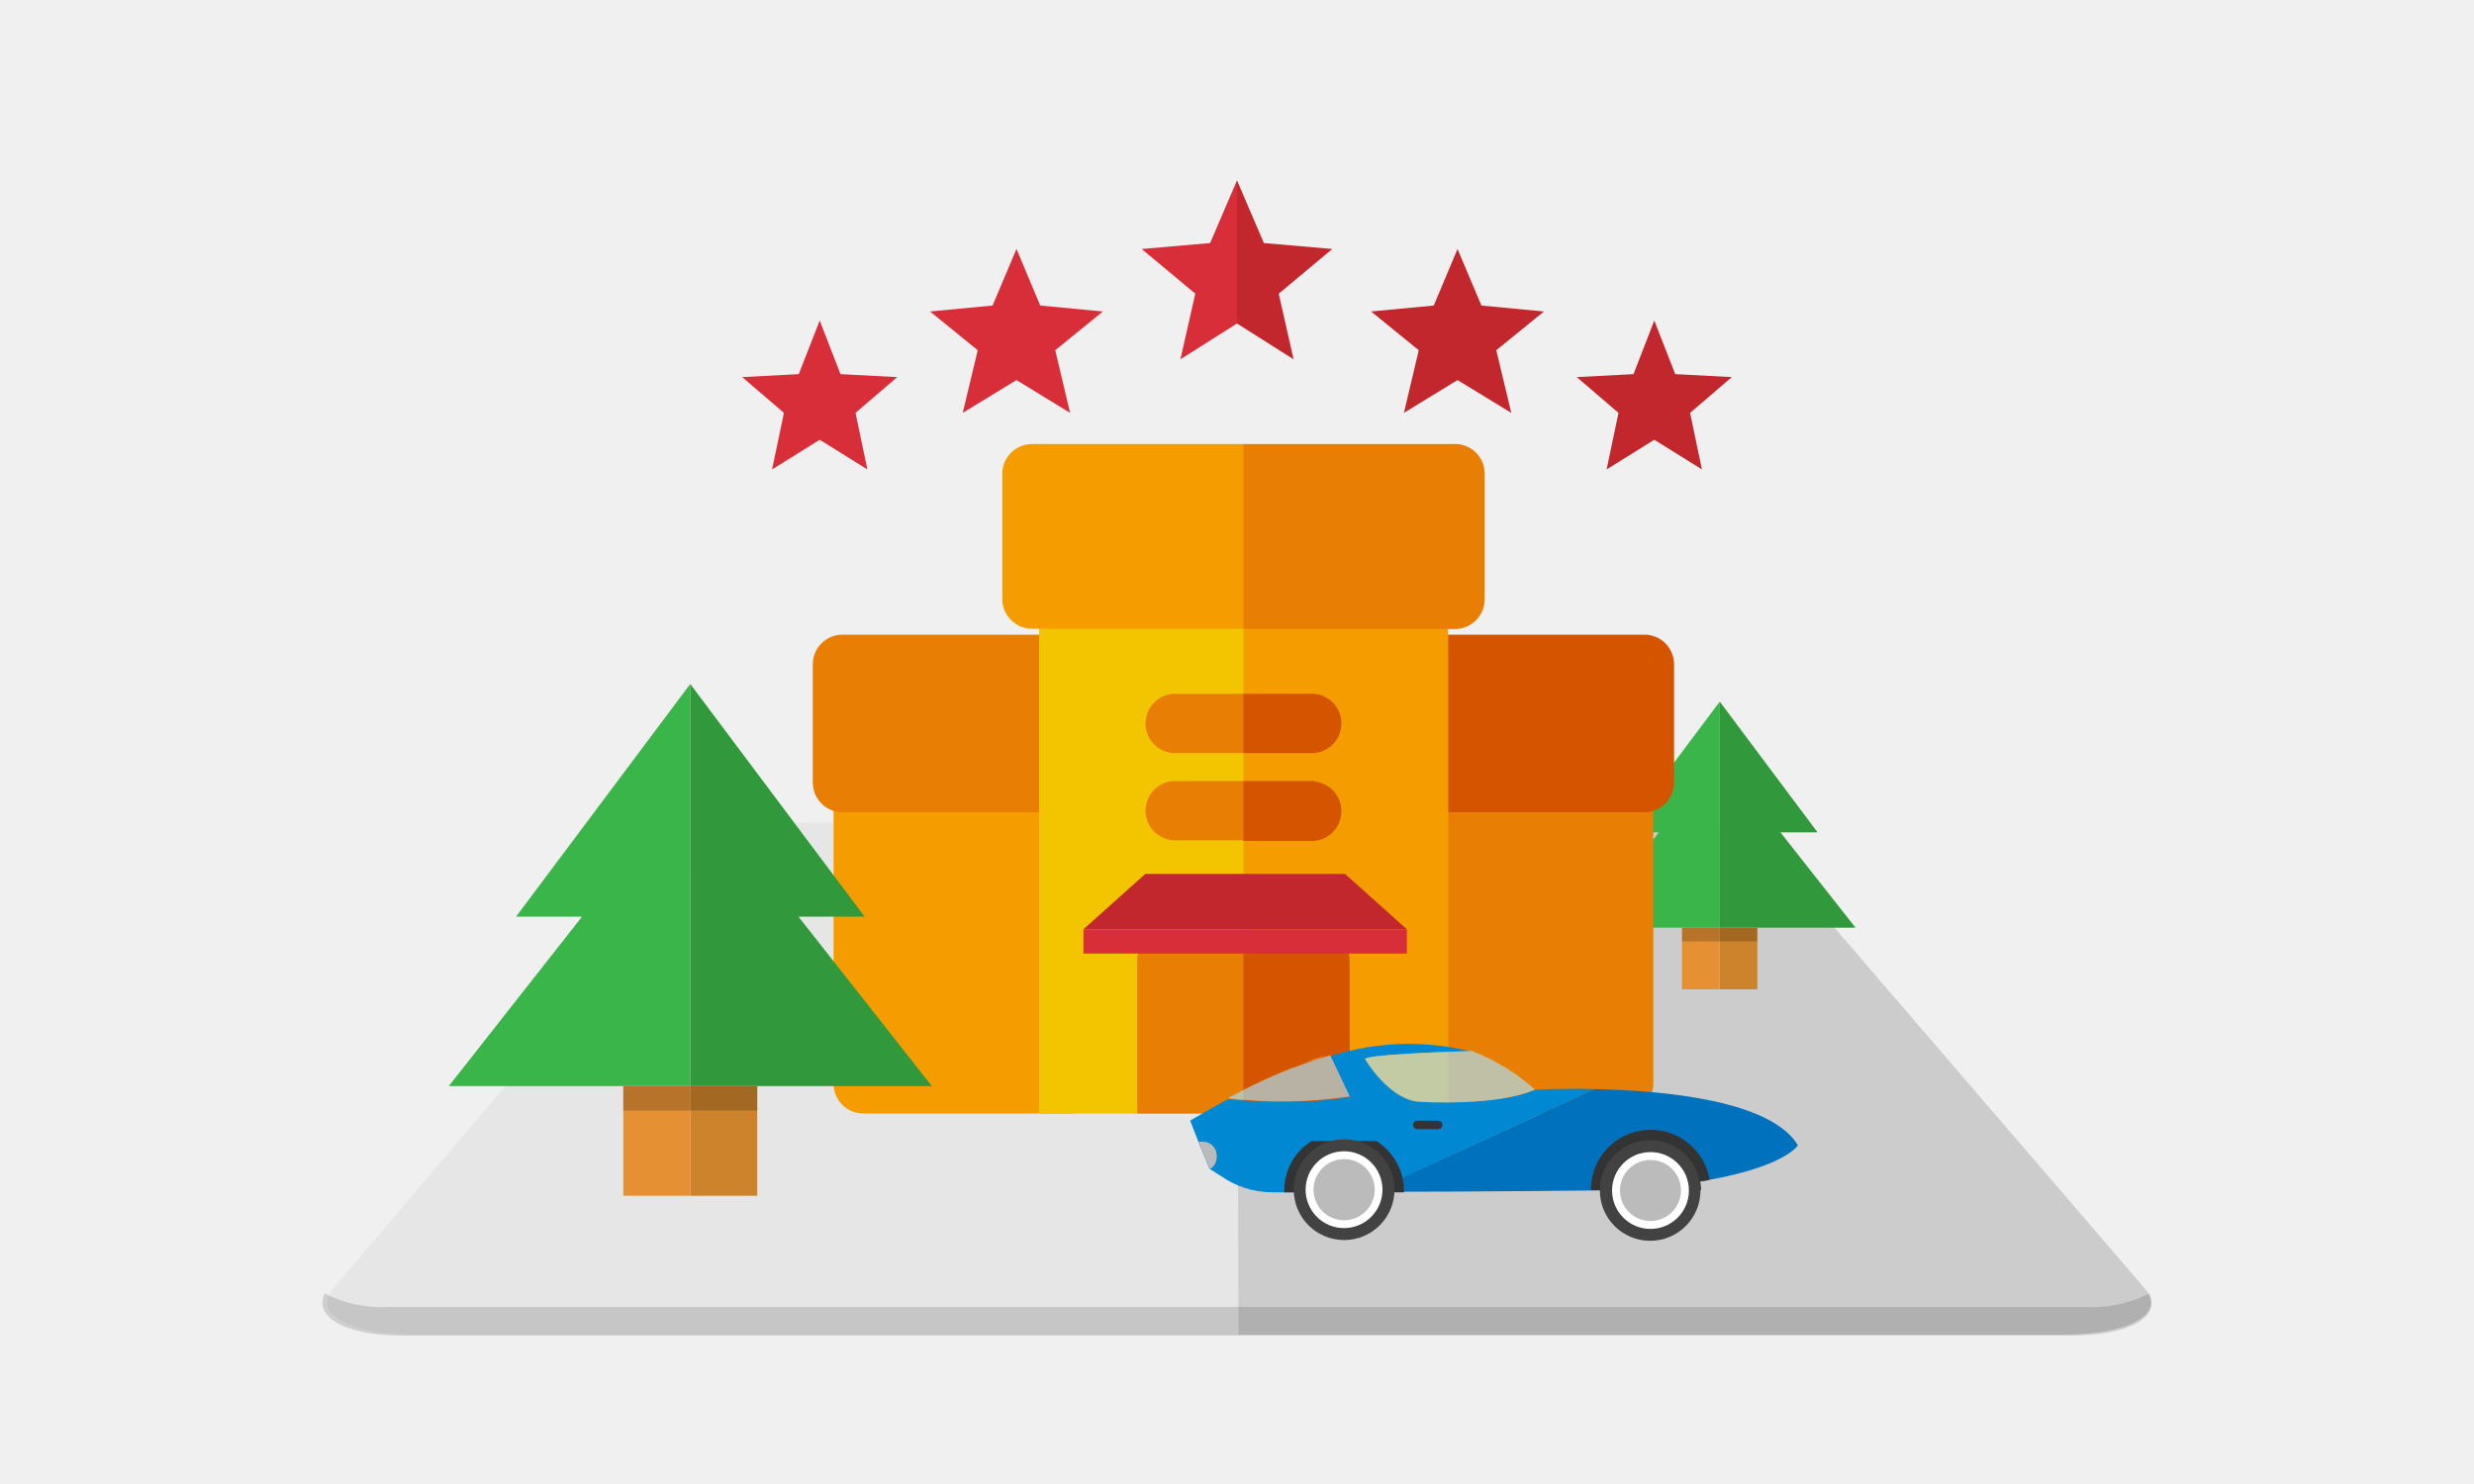
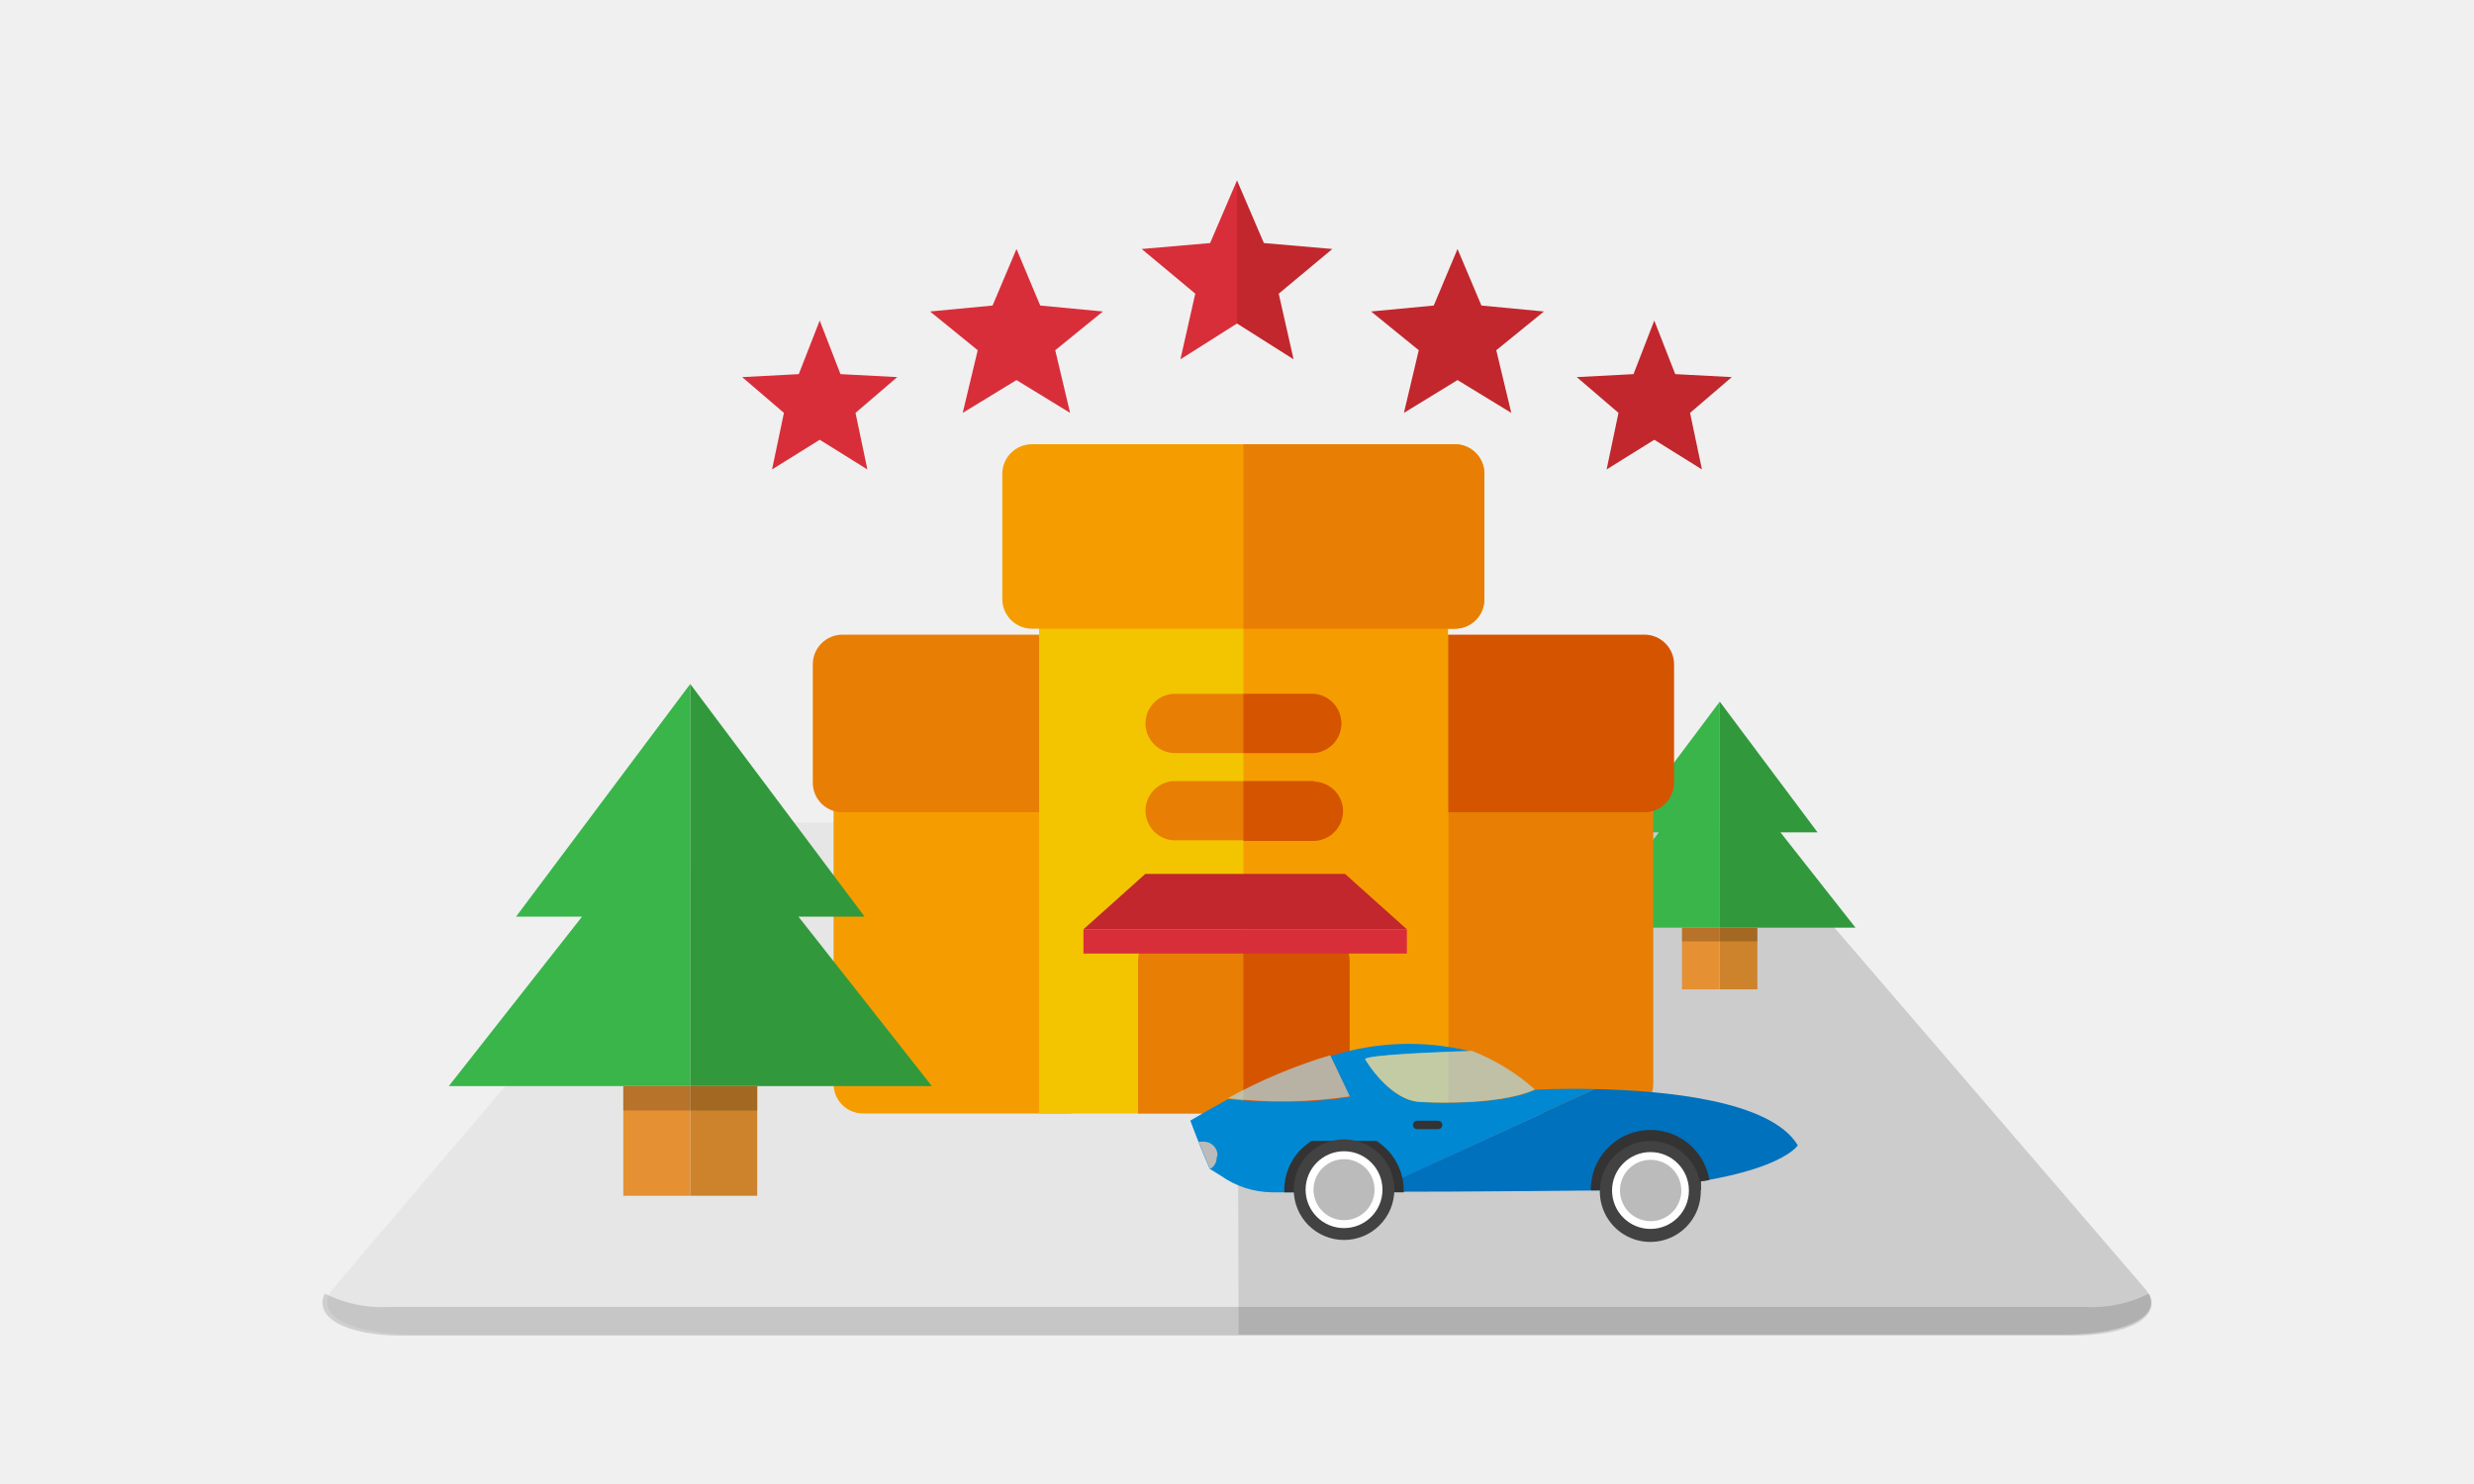
- <svg xmlns="http://www.w3.org/2000/svg" id="图层_1" data-name="图层 1" viewBox="0 0 150 90">
+ <svg xmlns="http://www.w3.org/2000/svg" viewBox="0 0 150 90">
  <defs>
-     <style>.cls-1{fill:#e6e6e6;}.cls-2{fill:#ccc;}.cls-3{opacity:0.14;}.cls-4{fill:#39b54a;}.cls-5{fill:#31993b;}.cls-6{fill:#cc832b;}.cls-7{fill:#e59033;}.cls-8{opacity:0.2;}.cls-9{fill:#e87e04;}.cls-10{fill:#d55400;}.cls-11{fill:#f59d00;}.cls-12{fill:#f2c500;}.cls-13{fill:#ffb100;}.cls-14{fill:#0088d3;}.cls-15{fill:#0071bc;}.cls-16{fill:#d82e3a;}.cls-17{fill:#c1272d;}.cls-18{fill:#bbb;}.cls-19{fill:#333;}.cls-20{fill:#424242;}.cls-21{fill:#fff;}.cls-22,.cls-24{opacity:0.48;}.cls-23,.cls-24{fill:#aae1f7;}.cls-23{opacity:0.74;}</style>
+     <style>.a{fill:#e6e6e6;}.b{fill:#ccc;}.c{opacity:0.14;}.d{fill:#39b54a;}.e{fill:#31993b;}.f{fill:#cc832b;}.g{fill:#e59033;}.h{opacity:0.2;}.i{fill:#e87e04;}.j{fill:#d55400;}.k{fill:#f59d00;}.l{fill:#f2c500;}.m{fill:#ffb100;}.n{fill:#0088d3;}.o{fill:#0071bc;}.p{fill:#d82e3a;}.q{fill:#c1272d;}.r{fill:#bbb;}.s{fill:#333;}.t{fill:#424242;}.u{fill:#fff;}.v,.x{opacity:0.48;}.w,.x{fill:#aae1f7;}.w{opacity:0.74;}</style>
  </defs>
-   <path class="cls-1" d="M48.2,49.88a9.4,9.4,0,0,0-6.34,2.8L20.21,78.13c-1.31,1.54.92,2.81,5,2.81h50l-.09-31Z" />
-   <path class="cls-2" d="M101.89,50,75,49.94l.09,31h50c4,0,6.27-1.26,4.95-2.8l-21.8-25.35A9.53,9.53,0,0,0,101.89,50Z" />
-   <path class="cls-3" d="M126.37,79.26H23.62a7.65,7.65,0,0,1-3.93-.81C19,79.88,20.92,81,24.41,81H125.59c3.48,0,5.44-1.11,4.71-2.55A7.67,7.67,0,0,1,126.37,79.26Z" />
-   <polygon class="cls-4" points="104.27 42.55 98.33 50.48 100.58 50.48 96.03 56.26 101.98 56.26 104.27 56.26 104.27 42.55" />
-   <polygon class="cls-5" points="107.95 50.48 110.2 50.48 104.27 42.55 104.27 56.26 106.55 56.26 112.5 56.26 107.95 50.48" />
-   <rect class="cls-6" x="104.27" y="56.26" width="2.28" height="3.74" />
-   <rect class="cls-7" x="101.98" y="56.26" width="2.28" height="3.74" />
-   <rect class="cls-8" x="101.98" y="56.26" width="4.57" height="0.83" />
-   <path class="cls-9" d="M98.44,67.53H86a1.8,1.8,0,0,1-1.8-1.8V47.46a1.8,1.8,0,0,1,1.8-1.8H98.44a1.8,1.8,0,0,1,1.8,1.8V65.74a1.8,1.8,0,0,1-1.8,1.8Z" />
-   <path class="cls-10" d="M99.7,49.26H86a1.8,1.8,0,0,1-1.8-1.8V40.29a1.8,1.8,0,0,1,1.8-1.8H99.7a1.8,1.8,0,0,1,1.8,1.8v7.17a1.8,1.8,0,0,1-1.8,1.8Z" />
-   <path class="cls-11" d="M64.8,67.53H52.34a1.8,1.8,0,0,1-1.8-1.8h0V47.46a1.8,1.8,0,0,1,1.8-1.8H64.8a1.8,1.8,0,0,1,1.8,1.8V65.74a1.8,1.8,0,0,1-1.8,1.8h0Z" />
-   <path class="cls-9" d="M64.8,49.26H51.08a1.8,1.8,0,0,1-1.8-1.8h0V40.29a1.8,1.8,0,0,1,1.8-1.8H64.8a1.8,1.8,0,0,1,1.8,1.8v7.17a1.8,1.8,0,0,1-1.8,1.8h0Z" />
-   <path class="cls-12" d="M87.78,67.53H63V36.34a1.8,1.8,0,0,1,1.8-1.8H86a1.8,1.8,0,0,1,1.8,1.8V67.53Z" />
-   <path class="cls-11" d="M87.78,36.34a1.8,1.8,0,0,0-1.8-1.8H75.39v33H87.78V36.34Z" />
-   <path class="cls-9" d="M81.83,67.53H68.95V58.27a1.8,1.8,0,0,1,1.8-1.8H80a1.8,1.8,0,0,1,1.8,1.8Z" />
-   <path class="cls-11" d="M88.21,38.13H62.57a1.8,1.8,0,0,1-1.8-1.8V28.73a1.8,1.8,0,0,1,1.8-1.8H88.21a1.8,1.8,0,0,1,1.8,1.8h0v7.61a1.8,1.8,0,0,1-1.8,1.8Z" />
-   <path class="cls-9" d="M88.21,26.94H75.39v11.2H88.21a1.8,1.8,0,0,0,1.8-1.8V28.73a1.8,1.8,0,0,0-1.8-1.8ZM79.66,45.67H71.12a1.8,1.8,0,0,1,0-3.59h8.54a1.8,1.8,0,0,1,0,3.59Zm0,5.29H71.12a1.8,1.8,0,0,1,0-3.59h8.54a1.8,1.8,0,0,1,0,3.59Z" />
-   <path class="cls-10" d="M81.83,58.27a1.8,1.8,0,0,0-1.8-1.8H75.39V67.53h6.44V58.27ZM79.66,42.08H75.39v3.59h4.27a1.8,1.8,0,0,0,0-3.59Zm0,5.29H75.39V51h4.27a1.8,1.8,0,0,0,0-3.59Z" />
-   <polygon class="cls-4" points="41.85 41.48 31.29 55.59 35.29 55.59 27.21 65.87 37.79 65.87 41.85 65.87 41.85 41.48" />
-   <polygon class="cls-5" points="48.41 55.59 52.42 55.59 41.85 41.48 41.85 65.87 45.92 65.87 56.5 65.87 48.41 55.59" />
-   <rect class="cls-6" x="41.85" y="65.87" width="4.06" height="6.65" />
-   <rect class="cls-7" x="37.79" y="65.87" width="4.06" height="6.65" />
-   <rect class="cls-8" x="37.79" y="65.87" width="8.13" height="1.48" />
-   <path class="cls-13" d="M75.93,65.83c.9-.44,1.87-.87,2.89-1.25C77.8,65,76.83,65.39,75.93,65.83Z" />
-   <path class="cls-14" d="M93.08,66.09l0,0c-2.29,1-6.87.74-6.87.74-1.92,0-3.43-2.59-3.43-2.59.06-.27,4.28-.43,6.47-.49l-.15,0a15.58,15.58,0,0,0-8.43.3l1.17,2.49a27.55,27.55,0,0,1-7.37.11c-.87.47-1.65.92-2.31,1.31h0q.56,1.48,1.18,2.93l.67.42a5.42,5.42,0,0,0,3.09,1c1.23,0,3.47,0,6,0L96.7,66.05C94.6,66,93.08,66.09,93.08,66.09Z" />
-   <path class="cls-13" d="M74.63,66.5l1.06-.55Z" />
-   <path class="cls-15" d="M96.7,66.05,83.13,72.28c6.28,0,14.51-.09,14.51-.09,10.06-.51,11.37-2.73,11.37-2.73C107.36,66.72,100.87,66.14,96.7,66.05Z" />
-   <path class="cls-13" d="M74.45,66.59h0l.17-.09Z" />
-   <path class="cls-13" d="M80.44,64c-.47.14-.94.29-1.4.46C79.5,64.34,80,64.19,80.44,64Z" />
-   <path class="cls-13" d="M80.44,64l.21-.06h0Z" />
-   <polygon class="cls-16" points="73.37 14.74 69.22 15.1 72.47 17.81 71.57 21.79 75 19.62 75 10.94 73.37 14.74" />
-   <polygon class="cls-16" points="63.07 18.53 61.63 15.1 60.18 18.53 56.39 18.89 59.28 21.24 58.37 25.04 61.63 23.05 64.88 25.04 63.98 21.24 66.87 18.89 63.07 18.53" />
-   <polygon class="cls-16" points="50.96 22.69 49.7 19.44 48.43 22.69 45 22.87 47.53 25.04 46.81 28.47 49.7 26.67 52.59 28.47 51.87 25.04 54.4 22.87 50.96 22.69" />
-   <polygon class="cls-17" points="105 22.87 101.57 22.69 100.3 19.44 99.04 22.69 95.6 22.87 98.13 25.04 97.41 28.47 100.3 26.67 103.19 28.47 102.47 25.04 105 22.87" />
-   <polygon class="cls-17" points="76.63 14.74 75 10.94 75 19.62 78.43 21.79 77.53 17.81 80.78 15.1 76.63 14.74" />
-   <polygon class="cls-17" points="89.82 18.53 88.37 15.1 86.93 18.53 83.13 18.89 86.02 21.24 85.12 25.04 88.37 23.05 91.63 25.04 90.72 21.24 93.61 18.89 89.82 18.53" />
-   <path class="cls-18" d="M73.77,70.19a.83.83,0,0,1-.41.71q-.36-.83-.69-1.66h.27a.83.83,0,0,1,.83.83h0Z" />
-   <path class="cls-19" d="M77.87,72.31l7.25,0a3.56,3.56,0,0,0-1.67-3.11H79.53A3.5,3.5,0,0,0,77.87,72.31Z" />
-   <path class="cls-20" d="M78.44,72.15a3.05,3.05,0,0,0,6.11,0,3.05,3.05,0,0,0-6.11,0Z" />
-   <path class="cls-21" d="M79.16,72.15a2.33,2.33,0,1,0,2.33-2.33A2.33,2.33,0,0,0,79.16,72.15Z" />
-   <path class="cls-18" d="M79.64,72.15a1.85,1.85,0,0,0,3.71,0h0a1.85,1.85,0,1,0-3.71,0Z" />
-   <path class="cls-19" d="M103.08,71.64c.12,0,.57-.06.57-.1a3.62,3.62,0,0,0-7.19.64h6.68l-.05-.56Z" />
-   <path class="cls-20" d="M97,72.2a3.05,3.05,0,1,0,3.05-3.05A3.05,3.05,0,0,0,97,72.2Z" />
-   <path class="cls-21" d="M97.74,72.2a2.33,2.33,0,1,0,2.33-2.33A2.33,2.33,0,0,0,97.74,72.2Z" />
-   <path class="cls-18" d="M98.22,72.2a1.85,1.85,0,1,0,1.85-1.85A1.85,1.85,0,0,0,98.22,72.2Z" />
-   <path class="cls-19" d="M87.45,68.23a.25.25,0,0,1-.25.25H85.93a.25.25,0,1,1,0-.51h1.27a.25.25,0,0,1,.25.25Z" />
-   <g class="cls-22">
-     <path class="cls-23" d="M74.45,66.59a27.56,27.56,0,0,0,7.38-.11L80.65,64A31.41,31.41,0,0,0,74.45,66.59Z" />
-     <path class="cls-23" d="M89.24,63.73c-2.19.07-6.42.23-6.48.49,0,0,1.52,2.59,3.43,2.59,0,0,4.58.3,6.87-.74A12.58,12.58,0,0,0,89.24,63.73Z" />
+   <path class="a" d="M48.2,49.88a9.46,9.46,0,0,0-6.34,2.8L20.21,78.13c-1.31,1.55.92,2.81,5,2.81h50l-.1-31Z" />
+   <path class="b" d="M101.89,50,75,49.94l.1,31h50c4,0,6.27-1.26,4.94-2.8l-21.8-25.35A9.58,9.58,0,0,0,101.89,50Z" />
+   <path class="c" d="M126.37,79.26H23.62a7.69,7.69,0,0,1-3.93-.81C19,79.88,20.92,81,24.41,81H125.59c3.49,0,5.44-1.11,4.71-2.55A7.66,7.66,0,0,1,126.37,79.26Z" />
+   <polygon class="d" points="104.27 42.55 98.33 50.48 100.58 50.48 96.03 56.26 101.98 56.26 104.27 56.26 104.27 42.55" />
+   <polygon class="e" points="107.95 50.48 110.2 50.48 104.27 42.55 104.27 56.26 106.55 56.26 112.5 56.26 107.95 50.48" />
+   <rect class="f" x="104.27" y="56.26" width="2.28" height="3.74" />
+   <rect class="g" x="101.98" y="56.26" width="2.28" height="3.74" />
+   <rect class="h" x="101.98" y="56.26" width="4.57" height="0.83" />
+   <path class="i" d="M98.44,67.53H86a1.8,1.8,0,0,1-1.8-1.79V47.46A1.8,1.8,0,0,1,86,45.67H98.44a1.8,1.8,0,0,1,1.8,1.79V65.74a1.8,1.8,0,0,1-1.8,1.79Z" />
+   <path class="j" d="M99.7,49.26H86a1.8,1.8,0,0,1-1.8-1.8V40.29a1.81,1.81,0,0,1,1.8-1.8H99.7a1.8,1.8,0,0,1,1.8,1.8v7.17a1.8,1.8,0,0,1-1.8,1.8Z" />
+   <path class="k" d="M64.8,67.53H52.34a1.79,1.79,0,0,1-1.8-1.79h0V47.46a1.79,1.79,0,0,1,1.8-1.79H64.8a1.79,1.79,0,0,1,1.79,1.79V65.74a1.79,1.79,0,0,1-1.79,1.79Z" />
+   <path class="i" d="M64.8,49.26H51.08a1.79,1.79,0,0,1-1.8-1.8h0V40.29a1.8,1.8,0,0,1,1.79-1.8H64.8a1.8,1.8,0,0,1,1.79,1.8v7.17a1.8,1.8,0,0,1-1.79,1.8Z" />
+   <path class="l" d="M87.78,67.53H63V36.34a1.81,1.81,0,0,1,1.8-1.8H86a1.81,1.81,0,0,1,1.8,1.8V67.53Z" />
+   <path class="k" d="M87.78,36.34a1.81,1.81,0,0,0-1.8-1.8H75.39v33H87.78V36.34Z" />
+   <path class="i" d="M81.83,67.53H69V58.27a1.79,1.79,0,0,1,1.8-1.79H80a1.8,1.8,0,0,1,1.8,1.79Z" />
+   <path class="k" d="M88.21,38.13H62.57a1.8,1.8,0,0,1-1.8-1.79V28.73a1.8,1.8,0,0,1,1.8-1.79H88.21A1.79,1.79,0,0,1,90,28.73h0v7.61a1.79,1.79,0,0,1-1.79,1.79Z" />
+   <path class="i" d="M88.21,26.94H75.39V38.13H88.21A1.79,1.79,0,0,0,90,36.34V28.73a1.79,1.79,0,0,0-1.79-1.79ZM79.66,45.67H71.12a1.8,1.8,0,0,1,0-3.59h8.54a1.8,1.8,0,0,1,0,3.59Zm0,5.29H71.12a1.8,1.8,0,0,1,0-3.59h8.54a1.8,1.8,0,0,1,0,3.59Z" />
+   <path class="j" d="M81.83,58.27A1.8,1.8,0,0,0,80,56.48H75.39V67.53h6.44V58.27ZM79.66,42.08H75.39v3.59h4.27a1.8,1.8,0,0,0,0-3.59Zm0,5.29H75.39V51h4.27a1.81,1.81,0,0,0,1.77-1.83,1.78,1.78,0,0,0-1.77-1.76Z" />
+   <polygon class="d" points="41.85 41.48 31.29 55.59 35.29 55.59 27.21 65.87 37.79 65.87 41.85 65.87 41.85 41.48" />
+   <polygon class="e" points="48.41 55.59 52.42 55.59 41.85 41.48 41.85 65.87 45.92 65.87 56.5 65.87 48.41 55.59" />
+   <rect class="f" x="41.85" y="65.87" width="4.06" height="6.65" />
+   <rect class="g" x="37.79" y="65.87" width="4.06" height="6.65" />
+   <rect class="h" x="37.79" y="65.87" width="8.13" height="1.48" />
+   <path class="m" d="M75.93,65.83a31.2,31.2,0,0,1,2.9-1.25A31.2,31.2,0,0,0,75.93,65.83Z" />
+   <path class="n" d="M93.08,66.09l0,0c-2.29,1.05-6.87.75-6.87.75-1.92,0-3.43-2.59-3.43-2.59.06-.27,4.28-.43,6.47-.5l-.14,0a15.53,15.53,0,0,0-8.43.3l1.17,2.49a27.69,27.69,0,0,1-7.37.11c-.87.47-1.66.92-2.31,1.31h0c.37,1,.77,2,1.18,2.93l.68.42a5.45,5.45,0,0,0,3.08,1c1.23,0,3.47,0,6,0L96.7,66.05C94.6,66,93.08,66.09,93.08,66.09Z" />
+   <path class="m" d="M74.63,66.5,75.69,66Z" />
+   <path class="o" d="M96.7,66.05,83.13,72.28c6.28,0,14.5-.09,14.5-.09,10.06-.51,11.37-2.73,11.37-2.73C107.36,66.72,100.87,66.14,96.7,66.05Z" />
+   <path class="m" d="M74.45,66.59h0l.17-.09Z" />
+   <path class="m" d="M80.44,64.05c-.47.14-.94.29-1.4.45C79.5,64.34,80,64.19,80.44,64.05Z" />
+   <path class="m" d="M80.44,64.05a1.8,1.8,0,0,1,.22-.06h0Z" />
+   <polygon class="p" points="73.37 14.74 69.22 15.1 72.47 17.81 71.57 21.79 75 19.62 75 10.94 73.37 14.74" />
+   <polygon class="p" points="63.07 18.53 61.63 15.1 60.18 18.53 56.39 18.89 59.28 21.24 58.37 25.04 61.63 23.05 64.88 25.04 63.98 21.24 66.87 18.89 63.07 18.53" />
+   <polygon class="p" points="50.96 22.69 49.7 19.44 48.43 22.69 45 22.87 47.53 25.04 46.81 28.47 49.7 26.67 52.59 28.47 51.87 25.04 54.4 22.87 50.96 22.69" />
+   <polygon class="q" points="105 22.87 101.57 22.69 100.3 19.44 99.04 22.69 95.6 22.87 98.13 25.04 97.41 28.47 100.3 26.67 103.19 28.47 102.47 25.04 105 22.87" />
+   <polygon class="q" points="76.63 14.74 75 10.94 75 19.62 78.43 21.79 77.53 17.81 80.78 15.1 76.63 14.74" />
+   <polygon class="q" points="89.82 18.53 88.37 15.1 86.93 18.53 83.13 18.89 86.02 21.24 85.12 25.04 88.37 23.05 91.63 25.04 90.72 21.24 93.61 18.89 89.82 18.53" />
+   <path class="r" d="M73.77,70.19a.81.81,0,0,1-.4.71c-.24-.55-.47-1.1-.7-1.66H73a.83.83,0,0,1,.82.83h0Z" />
+   <path class="s" d="M77.87,72.31l7.24,0a3.57,3.57,0,0,0-1.66-3.12H79.53A3.5,3.5,0,0,0,77.87,72.31Z" />
+   <path class="t" d="M78.44,72.15a3.05,3.05,0,1,0,6.1,0,3.05,3.05,0,0,0-6.1,0Z" />
+   <path class="u" d="M79.16,72.15a2.33,2.33,0,1,0,2.33-2.33A2.33,2.33,0,0,0,79.16,72.15Z" />
+   <path class="r" d="M79.64,72.15a1.85,1.85,0,1,0,3.7,0h0a1.85,1.85,0,0,0-3.7,0Z" />
+   <path class="s" d="M103.08,71.64c.12,0,.57-.06.56-.09a3.62,3.62,0,0,0-7.19.64h6.68l0-.56Z" />
+   <path class="t" d="M97,72.2a3.06,3.06,0,1,0,3-3,3.06,3.06,0,0,0-3,3Z" />
+   <path class="u" d="M97.74,72.2a2.33,2.33,0,1,0,2.33-2.33A2.33,2.33,0,0,0,97.74,72.2Z" />
+   <path class="r" d="M98.22,72.2a1.86,1.86,0,1,0,1.85-1.86A1.85,1.85,0,0,0,98.22,72.2Z" />
+   <path class="s" d="M87.45,68.23a.26.26,0,0,1-.26.25H85.93a.25.25,0,0,1-.26-.25.26.26,0,0,1,.26-.26h1.26a.26.26,0,0,1,.26.26Z" />
+   <g class="v">
+     <path class="w" d="M74.45,66.59a27.8,27.8,0,0,0,7.38-.11L80.65,64A31.5,31.5,0,0,0,74.45,66.59Z" />
+     <path class="w" d="M89.24,63.73c-2.19.07-6.42.23-6.48.5,0,0,1.51,2.59,3.43,2.59,0,0,4.58.3,6.87-.75A12.83,12.83,0,0,0,89.24,63.73Z" />
  </g>
-   <path class="cls-24" d="M81.83,66.48,80.65,64a31.41,31.41,0,0,0-6.2,2.61,27.56,27.56,0,0,0,7.38-.11Zm.93-2.25s1.52,2.59,3.43,2.59c0,0,4.58.3,6.87-.74a12.58,12.58,0,0,0-3.82-2.34C87,63.8,82.82,64,82.76,64.23Z" />
-   <path class="cls-17" d="M65.69,56.36H85.3L81.55,53H69.44Z" />
-   <path class="cls-16" d="M65.69,56.36H85.3v1.47H65.69Z" />
+   <path class="x" d="M81.83,66.48,80.65,64a31.5,31.5,0,0,0-6.2,2.61,27.8,27.8,0,0,0,7.38-.11Zm.93-2.25s1.51,2.59,3.43,2.59c0,0,4.58.3,6.87-.75a12.83,12.83,0,0,0-3.82-2.34C87.05,63.8,82.82,64,82.76,64.23Z" />
+   <path class="q" d="M65.69,56.36H85.3L81.55,53H69.44Z" />
+   <path class="p" d="M65.69,56.36H85.3v1.47H65.69Z" />
</svg>
